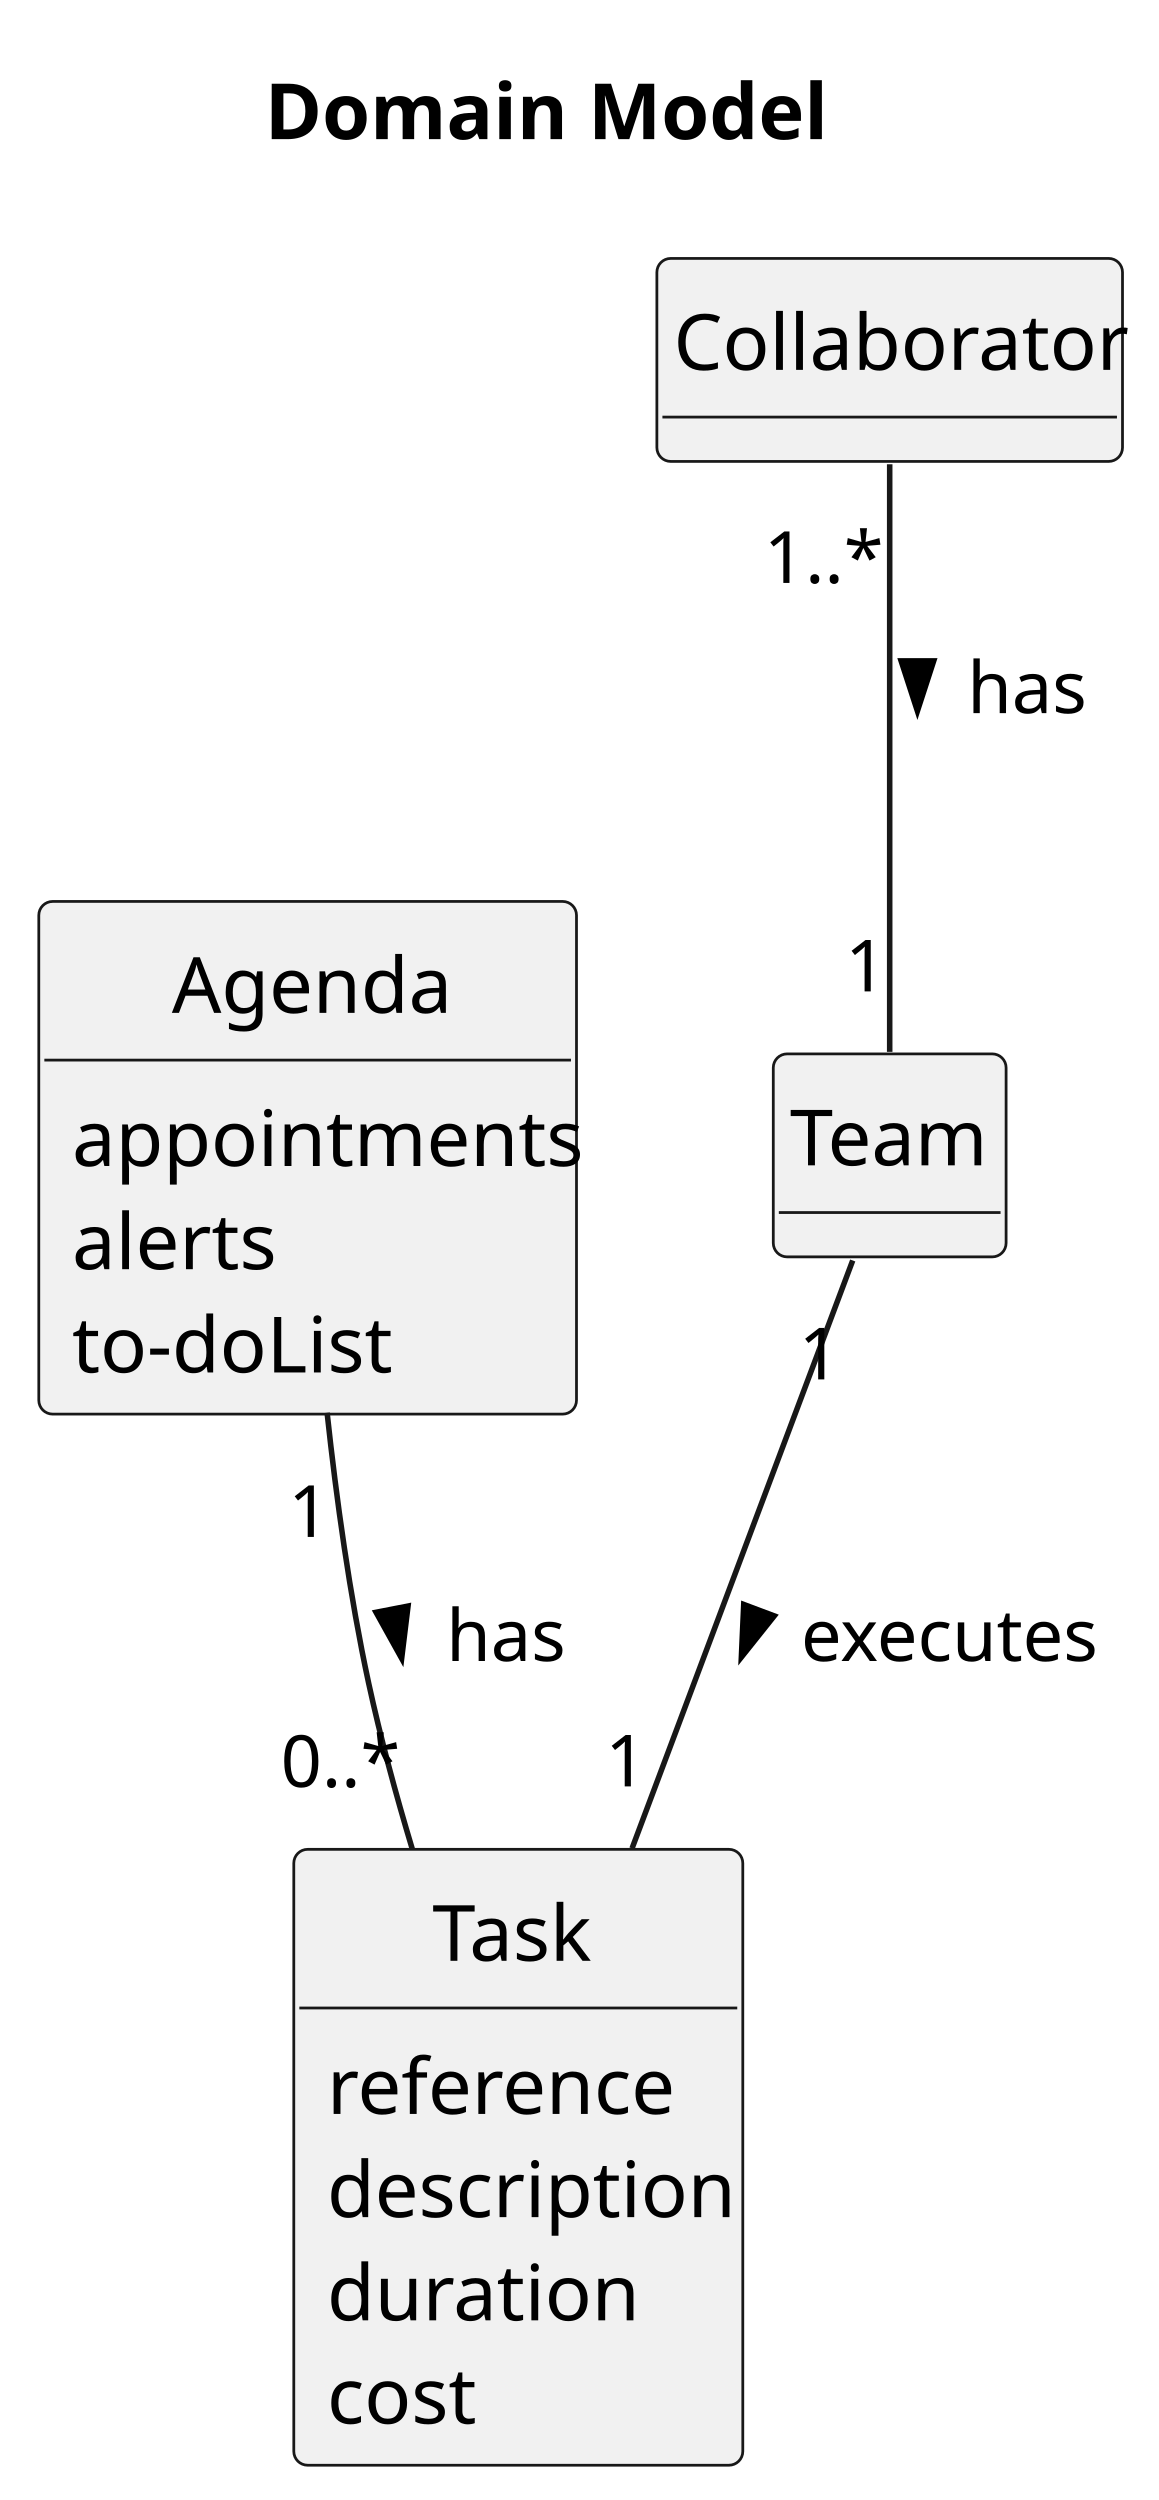
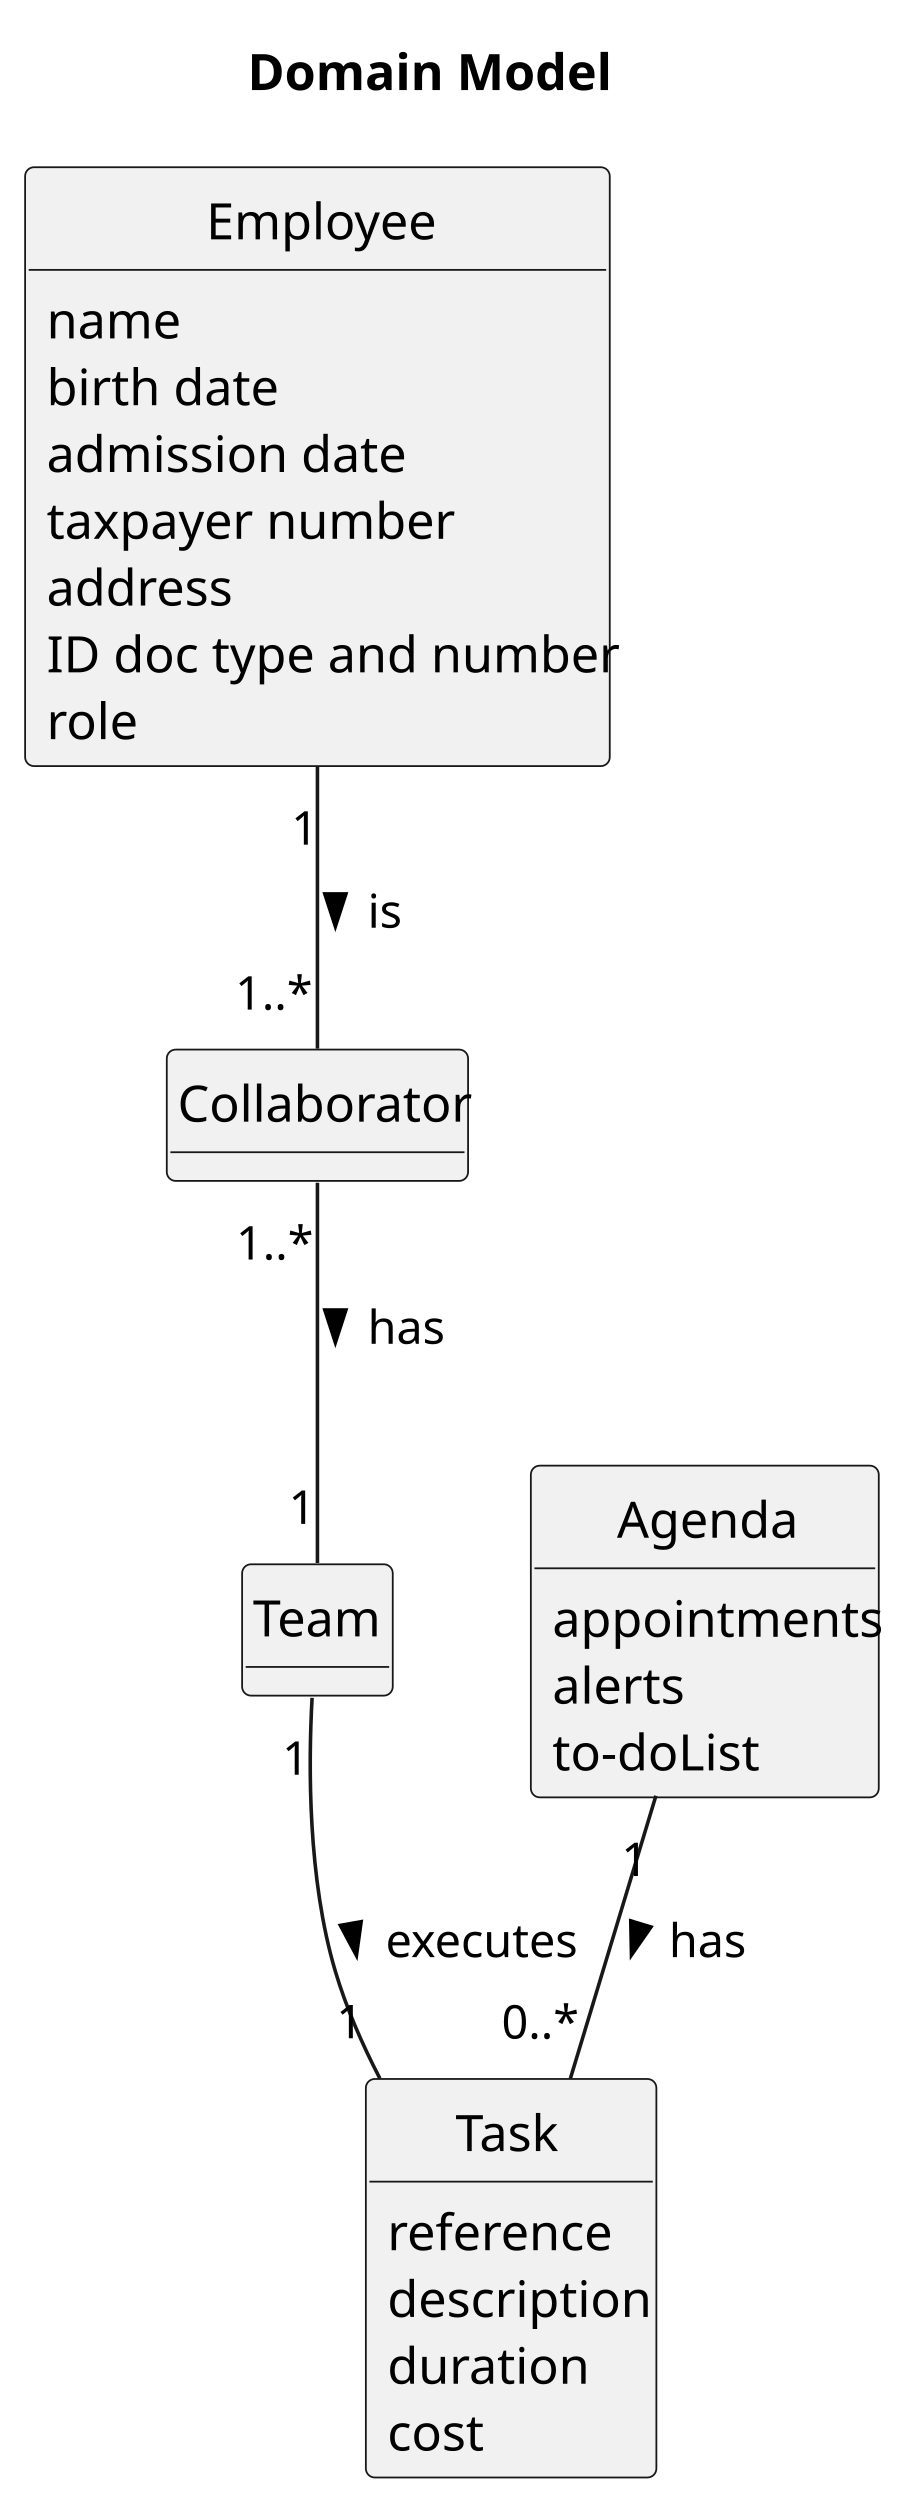
- <svg xmlns="http://www.w3.org/2000/svg" contentStyleType="text/css" height="451px" preserveAspectRatio="none" style="width:209px;height:451px;background:#FFFFFF;" version="1.1" viewBox="0 0 209 451" width="209px" zoomAndPan="magnify">
+ <svg xmlns="http://www.w3.org/2000/svg" contentStyleType="text/css" height="697px" preserveAspectRatio="none" style="width:252px;height:697px;background:#FFFFFF;" version="1.1" viewBox="0 0 252 697" width="252px" zoomAndPan="magnify">
  <defs />
  <g>
-     <text fill="#000000" font-family="sans-serif" font-size="14" font-weight="bold" lengthAdjust="spacing" textLength="100" x="47.75" y="25.107">Domain Model</text>
+     <text fill="#000000" font-family="sans-serif" font-size="14" font-weight="bold" lengthAdjust="spacing" textLength="100" x="69" y="25.107">Domain Model</text>
+     <g id="elem_Employee">
+       <rect codeLine="10" fill="#F1F1F1" height="166.969" id="Employee" rx="2.5" ry="2.5" style="stroke:#181818;stroke-width:0.5;" width="163" x="7" y="46.621" />
+       <text fill="#000000" font-family="sans-serif" font-size="14" lengthAdjust="spacing" textLength="62" x="57.5" y="66.728">Employee</text>
+       <line style="stroke:#181818;stroke-width:0.5;" x1="8" x2="169" y1="75.242" y2="75.242" />
+       <text fill="#000000" font-family="sans-serif" font-size="14" lengthAdjust="spacing" textLength="35" x="13" y="94.35">name</text>
+       <text fill="#000000" font-family="sans-serif" font-size="14" lengthAdjust="spacing" textLength="60" x="13" y="112.971">birth date</text>
+       <text fill="#000000" font-family="sans-serif" font-size="14" lengthAdjust="spacing" textLength="95" x="13" y="131.592">admission date</text>
+       <text fill="#000000" font-family="sans-serif" font-size="14" lengthAdjust="spacing" textLength="106" x="13" y="150.213">taxpayer number</text>
+       <text fill="#000000" font-family="sans-serif" font-size="14" lengthAdjust="spacing" textLength="51" x="13" y="168.834">address</text>
+       <text fill="#000000" font-family="sans-serif" font-size="14" lengthAdjust="spacing" textLength="151" x="13" y="187.455">ID doc type and number</text>
+       <text fill="#000000" font-family="sans-serif" font-size="14" lengthAdjust="spacing" textLength="24" x="13" y="206.076">role</text>
+     </g>
    <g id="elem_Agenda">
-       <rect codeLine="10" fill="#F1F1F1" height="92.484" id="Agenda" rx="2.5" ry="2.5" style="stroke:#181818;stroke-width:0.5;" width="97" x="7" y="162.621" />
-       <text fill="#000000" font-family="sans-serif" font-size="14" lengthAdjust="spacing" textLength="49" x="31" y="182.728">Agenda</text>
-       <line style="stroke:#181818;stroke-width:0.5;" x1="8" x2="103" y1="191.242" y2="191.242" />
-       <text fill="#000000" font-family="sans-serif" font-size="14" lengthAdjust="spacing" textLength="85" x="13" y="210.35">appointments</text>
-       <text fill="#000000" font-family="sans-serif" font-size="14" lengthAdjust="spacing" textLength="35" x="13" y="228.971">alerts</text>
-       <text fill="#000000" font-family="sans-serif" font-size="14" lengthAdjust="spacing" textLength="55" x="13" y="247.592">to-doList</text>
+       <rect codeLine="20" fill="#F1F1F1" height="92.484" id="Agenda" rx="2.5" ry="2.5" style="stroke:#181818;stroke-width:0.5;" width="97" x="148" y="408.621" />
+       <text fill="#000000" font-family="sans-serif" font-size="14" lengthAdjust="spacing" textLength="49" x="172" y="428.728">Agenda</text>
+       <line style="stroke:#181818;stroke-width:0.5;" x1="149" x2="244" y1="437.242" y2="437.242" />
+       <text fill="#000000" font-family="sans-serif" font-size="14" lengthAdjust="spacing" textLength="85" x="154" y="456.35">appointments</text>
+       <text fill="#000000" font-family="sans-serif" font-size="14" lengthAdjust="spacing" textLength="35" x="154" y="474.971">alerts</text>
+       <text fill="#000000" font-family="sans-serif" font-size="14" lengthAdjust="spacing" textLength="55" x="154" y="493.592">to-doList</text>
    </g>
    <g id="elem_Task">
-       <rect codeLine="16" fill="#F1F1F1" height="111.106" id="Task" rx="2.5" ry="2.5" style="stroke:#181818;stroke-width:0.5;" width="81" x="53" y="333.621" />
-       <text fill="#000000" font-family="sans-serif" font-size="14" lengthAdjust="spacing" textLength="31" x="78" y="353.728">Task</text>
-       <line style="stroke:#181818;stroke-width:0.5;" x1="54" x2="133" y1="362.242" y2="362.242" />
-       <text fill="#000000" font-family="sans-serif" font-size="14" lengthAdjust="spacing" textLength="61" x="59" y="381.35">reference</text>
-       <text fill="#000000" font-family="sans-serif" font-size="14" lengthAdjust="spacing" textLength="69" x="59" y="399.971">description</text>
-       <text fill="#000000" font-family="sans-serif" font-size="14" lengthAdjust="spacing" textLength="52" x="59" y="418.592">duration</text>
-       <text fill="#000000" font-family="sans-serif" font-size="14" lengthAdjust="spacing" textLength="26" x="59" y="437.213">cost</text>
+       <rect codeLine="26" fill="#F1F1F1" height="111.106" id="Task" rx="2.5" ry="2.5" style="stroke:#181818;stroke-width:0.5;" width="81" x="102" y="579.621" />
+       <text fill="#000000" font-family="sans-serif" font-size="14" lengthAdjust="spacing" textLength="31" x="127" y="599.729">Task</text>
+       <line style="stroke:#181818;stroke-width:0.5;" x1="103" x2="182" y1="608.242" y2="608.242" />
+       <text fill="#000000" font-family="sans-serif" font-size="14" lengthAdjust="spacing" textLength="61" x="108" y="627.35">reference</text>
+       <text fill="#000000" font-family="sans-serif" font-size="14" lengthAdjust="spacing" textLength="69" x="108" y="645.971">description</text>
+       <text fill="#000000" font-family="sans-serif" font-size="14" lengthAdjust="spacing" textLength="52" x="108" y="664.592">duration</text>
+       <text fill="#000000" font-family="sans-serif" font-size="14" lengthAdjust="spacing" textLength="26" x="108" y="683.213">cost</text>
    </g>
    <g id="elem_Collaborator">
-       <rect codeLine="23" fill="#F1F1F1" height="36.621" id="Collaborator" rx="2.5" ry="2.5" style="stroke:#181818;stroke-width:0.5;" width="84" x="118.5" y="46.621" />
-       <text fill="#000000" font-family="sans-serif" font-size="14" lengthAdjust="spacing" textLength="78" x="121.5" y="66.728">Collaborator</text>
-       <line style="stroke:#181818;stroke-width:0.5;" x1="119.5" x2="201.5" y1="75.242" y2="75.242" />
+       <rect codeLine="33" fill="#F1F1F1" height="36.621" id="Collaborator" rx="2.5" ry="2.5" style="stroke:#181818;stroke-width:0.5;" width="84" x="46.5" y="292.621" />
+       <text fill="#000000" font-family="sans-serif" font-size="14" lengthAdjust="spacing" textLength="78" x="49.5" y="312.728">Collaborator</text>
+       <line style="stroke:#181818;stroke-width:0.5;" x1="47.5" x2="129.5" y1="321.242" y2="321.242" />
    </g>
    <g id="elem_Team">
-       <rect codeLine="26" fill="#F1F1F1" height="36.621" id="Team" rx="2.5" ry="2.5" style="stroke:#181818;stroke-width:0.5;" width="42" x="139.5" y="190.121" />
-       <text fill="#000000" font-family="sans-serif" font-size="14" lengthAdjust="spacing" textLength="36" x="142.5" y="210.228">Team</text>
-       <line style="stroke:#181818;stroke-width:0.5;" x1="140.5" x2="180.5" y1="218.742" y2="218.742" />
+       <rect codeLine="36" fill="#F1F1F1" height="36.621" id="Team" rx="2.5" ry="2.5" style="stroke:#181818;stroke-width:0.5;" width="42" x="67.5" y="436.121" />
+       <text fill="#000000" font-family="sans-serif" font-size="14" lengthAdjust="spacing" textLength="36" x="70.5" y="456.228">Team</text>
+       <line style="stroke:#181818;stroke-width:0.5;" x1="68.5" x2="108.5" y1="464.742" y2="464.742" />
    </g>
    <g id="link_Collaborator_Team">
-       <path codeLine="29" d="M160.5,83.751 C160.5,110.871 160.5,162.511 160.5,189.761 " fill="none" id="Collaborator-Team" style="stroke:#181818;stroke-width:1.0;" />
-       <polygon fill="#000000" points="165.5,128.267,168.439,119.222,162.561,119.222,165.5,128.267" style="stroke:#000000;stroke-width:1.0;" />
-       <text fill="#000000" font-family="sans-serif" font-size="13" lengthAdjust="spacing" textLength="21" x="174.5" y="128.649">has</text>
-       <text fill="#000000" font-family="sans-serif" font-size="13" lengthAdjust="spacing" textLength="20" x="137.812" y="105.161">1..*</text>
-       <text fill="#000000" font-family="sans-serif" font-size="13" lengthAdjust="spacing" textLength="7" x="152.472" y="178.851">1</text>
+       <path codeLine="39" d="M88.5,329.751 C88.5,356.871 88.5,408.511 88.5,435.761 " fill="none" id="Collaborator-Team" style="stroke:#181818;stroke-width:1.0;" />
+       <polygon fill="#000000" points="93.5,374.267,96.439,365.221,90.561,365.221,93.5,374.267" style="stroke:#000000;stroke-width:1.0;" />
+       <text fill="#000000" font-family="sans-serif" font-size="13" lengthAdjust="spacing" textLength="21" x="102.5" y="374.649">has</text>
+       <text fill="#000000" font-family="sans-serif" font-size="13" lengthAdjust="spacing" textLength="20" x="65.812" y="351.161">1..*</text>
+       <text fill="#000000" font-family="sans-serif" font-size="13" lengthAdjust="spacing" textLength="7" x="80.472" y="424.851">1</text>
    </g>
    <g id="link_Agenda_Task">
-       <path codeLine="30" d="M59.01,254.861 C60.69,270.421 63.1,287.881 66.5,303.621 C68.62,313.401 71.4,323.671 74.37,333.541 " fill="none" id="Agenda-Task" style="stroke:#181818;stroke-width:1.0;" />
-       <polygon fill="#000000" points="72.458,299.174,73.609,289.733,67.841,290.86,72.458,299.174" style="stroke:#000000;stroke-width:1.0;" />
-       <text fill="#000000" font-family="sans-serif" font-size="13" lengthAdjust="spacing" textLength="21" x="80.5" y="299.649">has</text>
-       <text fill="#000000" font-family="sans-serif" font-size="13" lengthAdjust="spacing" textLength="7" x="52.011" y="277.257">1</text>
-       <text fill="#000000" font-family="sans-serif" font-size="13" lengthAdjust="spacing" textLength="20" x="50.638" y="322.371">0..*</text>
+       <path codeLine="40" d="M182.87,500.661 C175.62,524.621 166.66,554.271 159.01,579.531 " fill="none" id="Agenda-Task" style="stroke:#181818;stroke-width:1.0;" />
+       <polygon fill="#000000" points="176.052,545.052,181.484,537.246,175.858,535.544,176.052,545.052" style="stroke:#000000;stroke-width:1.0;" />
+       <text fill="#000000" font-family="sans-serif" font-size="13" lengthAdjust="spacing" textLength="21" x="186.5" y="545.649">has</text>
+       <text fill="#000000" font-family="sans-serif" font-size="13" lengthAdjust="spacing" textLength="7" x="173.247" y="523.026">1</text>
+       <text fill="#000000" font-family="sans-serif" font-size="13" lengthAdjust="spacing" textLength="20" x="139.844" y="568.36">0..*</text>
    </g>
    <g id="link_Team_Task">
-       <path codeLine="31" d="M153.83,227.391 C144.63,251.901 127.63,297.181 114.02,333.451 " fill="none" id="Team-Task" style="stroke:#181818;stroke-width:1.0;" />
-       <polygon fill="#000000" points="133.743,298.948,139.673,291.512,134.17,289.447,133.743,298.948" style="stroke:#000000;stroke-width:1.0;" />
-       <text fill="#000000" font-family="sans-serif" font-size="13" lengthAdjust="spacing" textLength="53" x="144.5" y="299.649">executes</text>
-       <text fill="#000000" font-family="sans-serif" font-size="13" lengthAdjust="spacing" textLength="7" x="144.097" y="248.838">1</text>
-       <text fill="#000000" font-family="sans-serif" font-size="13" lengthAdjust="spacing" textLength="7" x="109.201" y="322.269">1</text>
+       <path codeLine="41" d="M87.01,473.361 C85.95,492.581 85.85,523.931 93.5,549.621 C96.5,559.701 100.92,569.851 105.9,579.451 " fill="none" id="Team-Task" style="stroke:#181818;stroke-width:1.0;" />
+       <polygon fill="#000000" points="99.376,545.189,100.684,535.769,94.897,536.799,99.376,545.189" style="stroke:#000000;stroke-width:1.0;" />
+       <text fill="#000000" font-family="sans-serif" font-size="13" lengthAdjust="spacing" textLength="53" x="107.5" y="545.649">executes</text>
+       <text fill="#000000" font-family="sans-serif" font-size="13" lengthAdjust="spacing" textLength="7" x="78.669" y="494.8">1</text>
+       <text fill="#000000" font-family="sans-serif" font-size="13" lengthAdjust="spacing" textLength="7" x="93.762" y="568.269">1</text>
+     </g>
+     <g id="link_Employee_Collaborator">
+       <path codeLine="42" d="M88.5,213.811 C88.5,243.301 88.5,273.791 88.5,292.361 " fill="none" id="Employee-Collaborator" style="stroke:#181818;stroke-width:1.0;" />
+       <polygon fill="#000000" points="93.5,258.267,96.439,249.221,90.561,249.221,93.5,258.267" style="stroke:#000000;stroke-width:1.0;" />
+       <text fill="#000000" font-family="sans-serif" font-size="13" lengthAdjust="spacing" textLength="10" x="102.5" y="258.649">is</text>
+       <text fill="#000000" font-family="sans-serif" font-size="13" lengthAdjust="spacing" textLength="7" x="81.21" y="235.487">1</text>
+       <text fill="#000000" font-family="sans-serif" font-size="13" lengthAdjust="spacing" textLength="20" x="65.562" y="281.48">1..*</text>
    </g>
  </g>
</svg>
